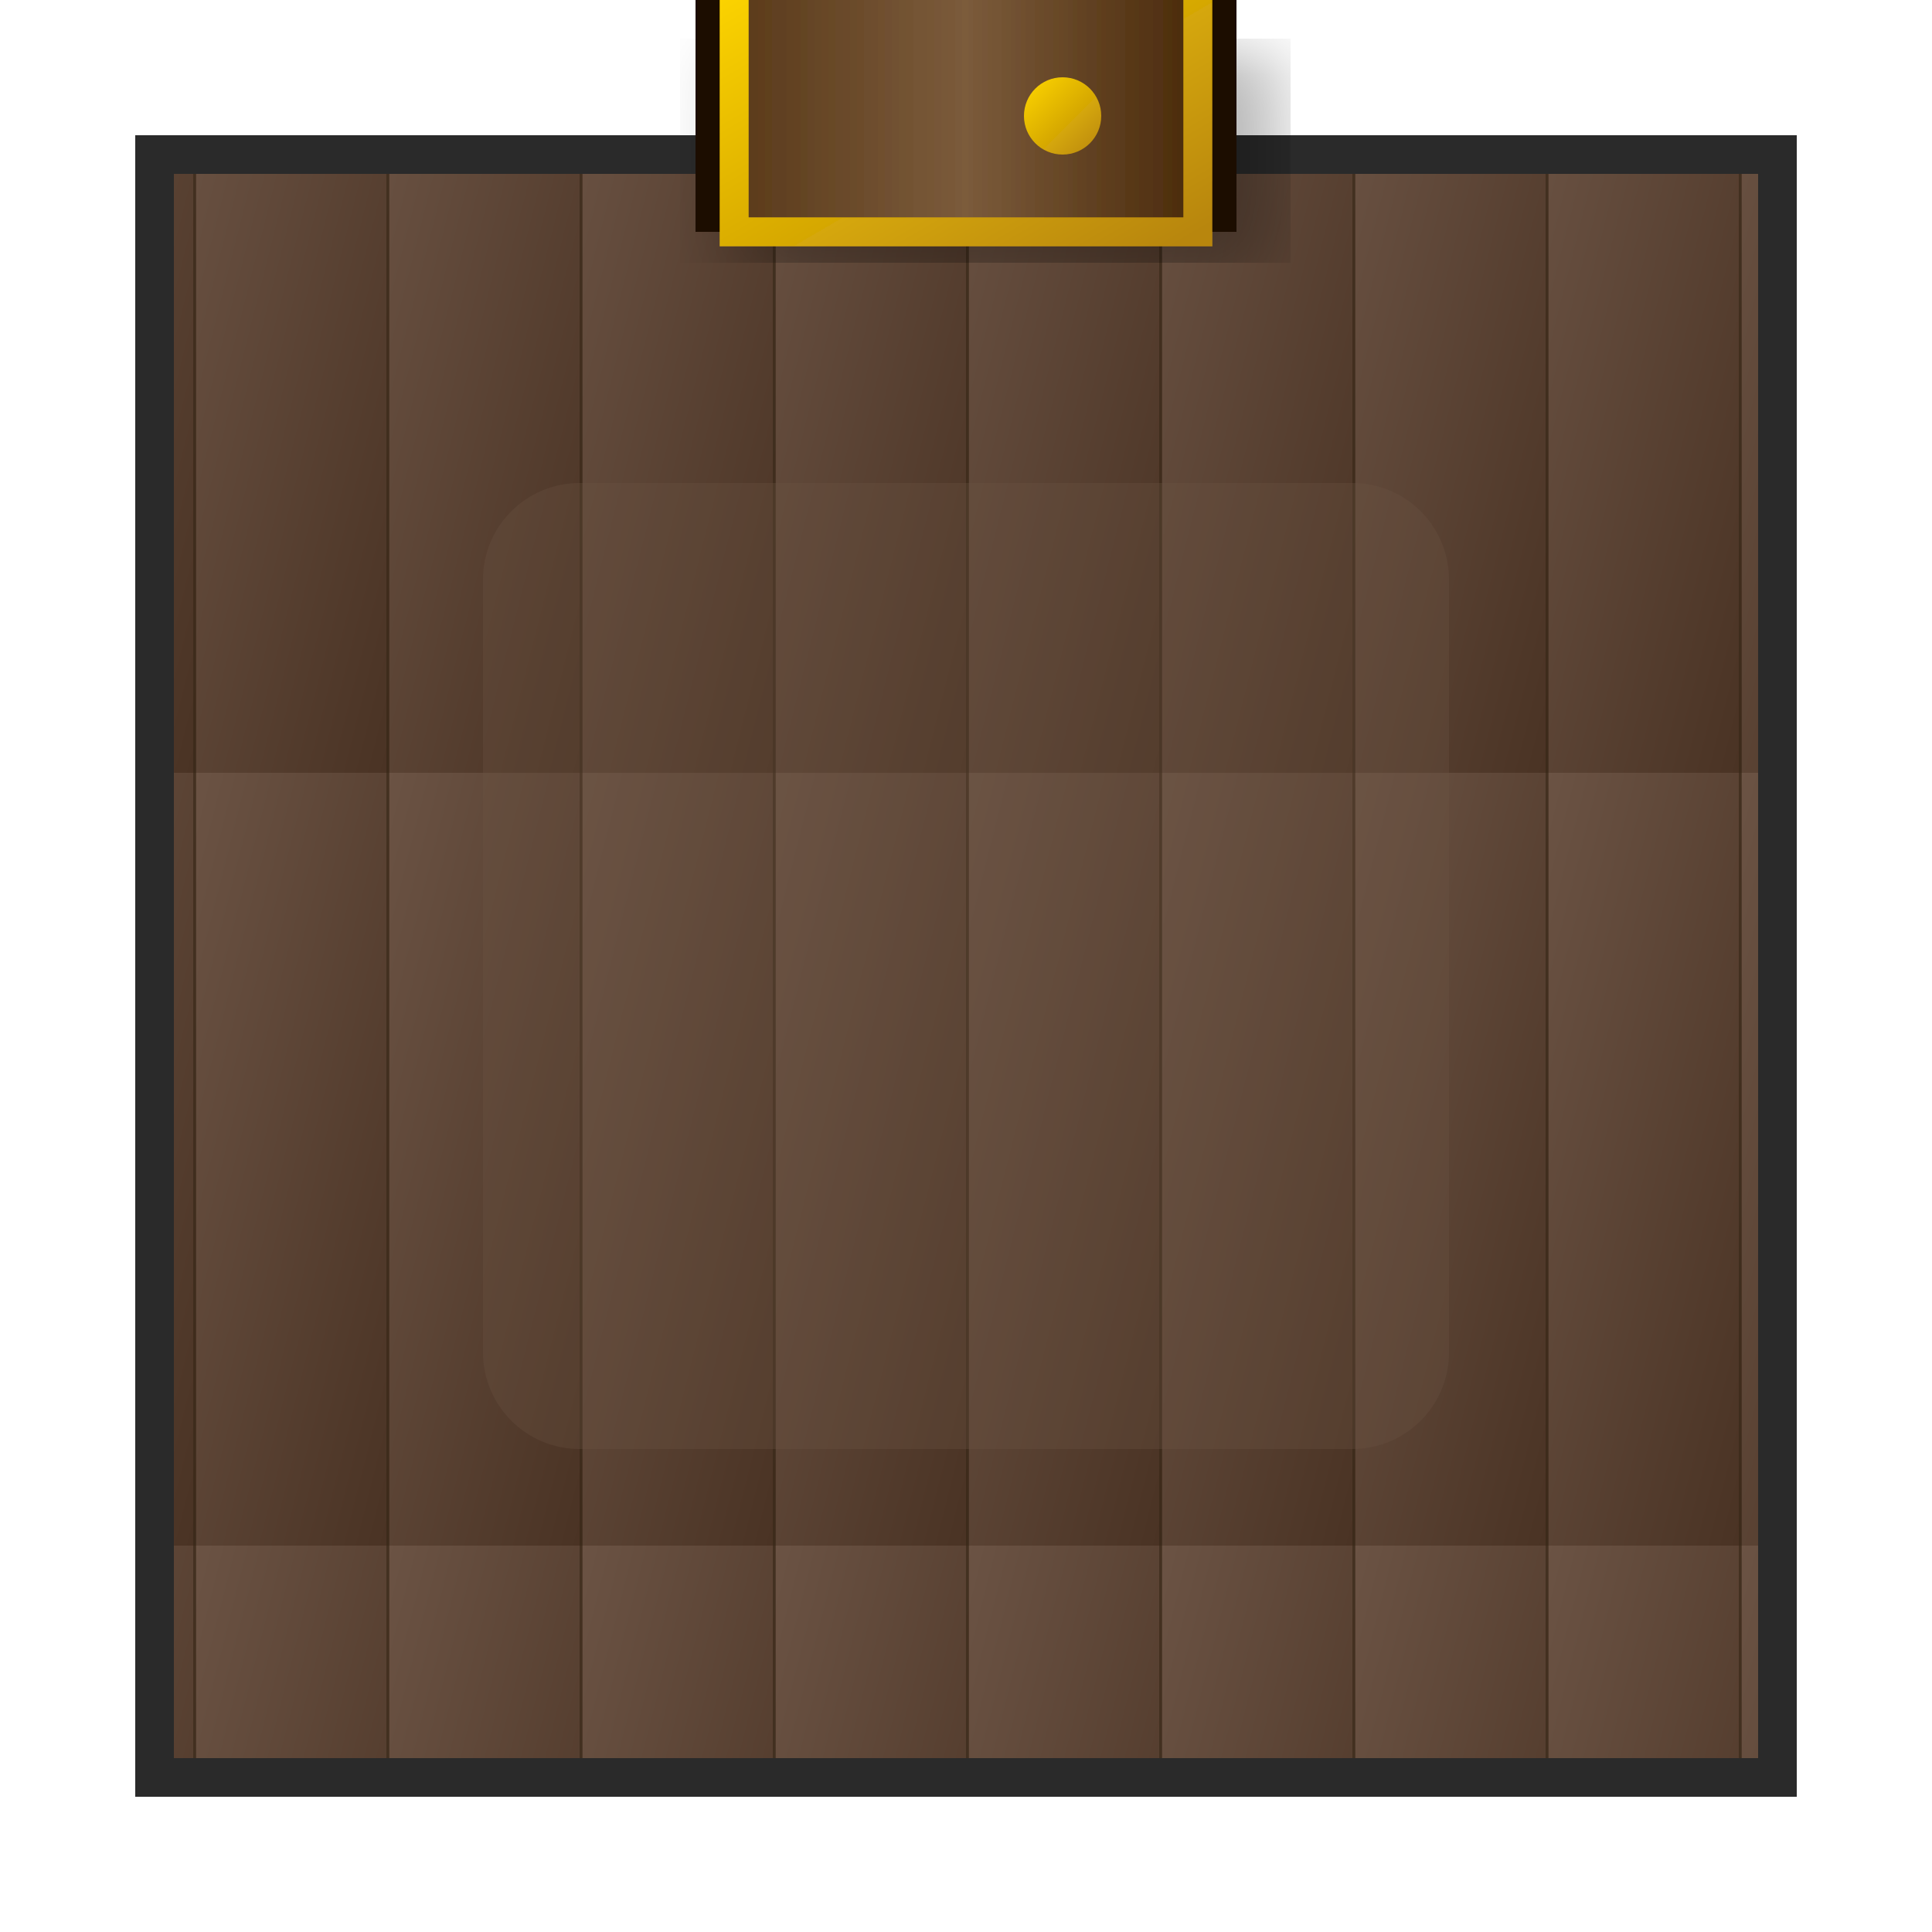
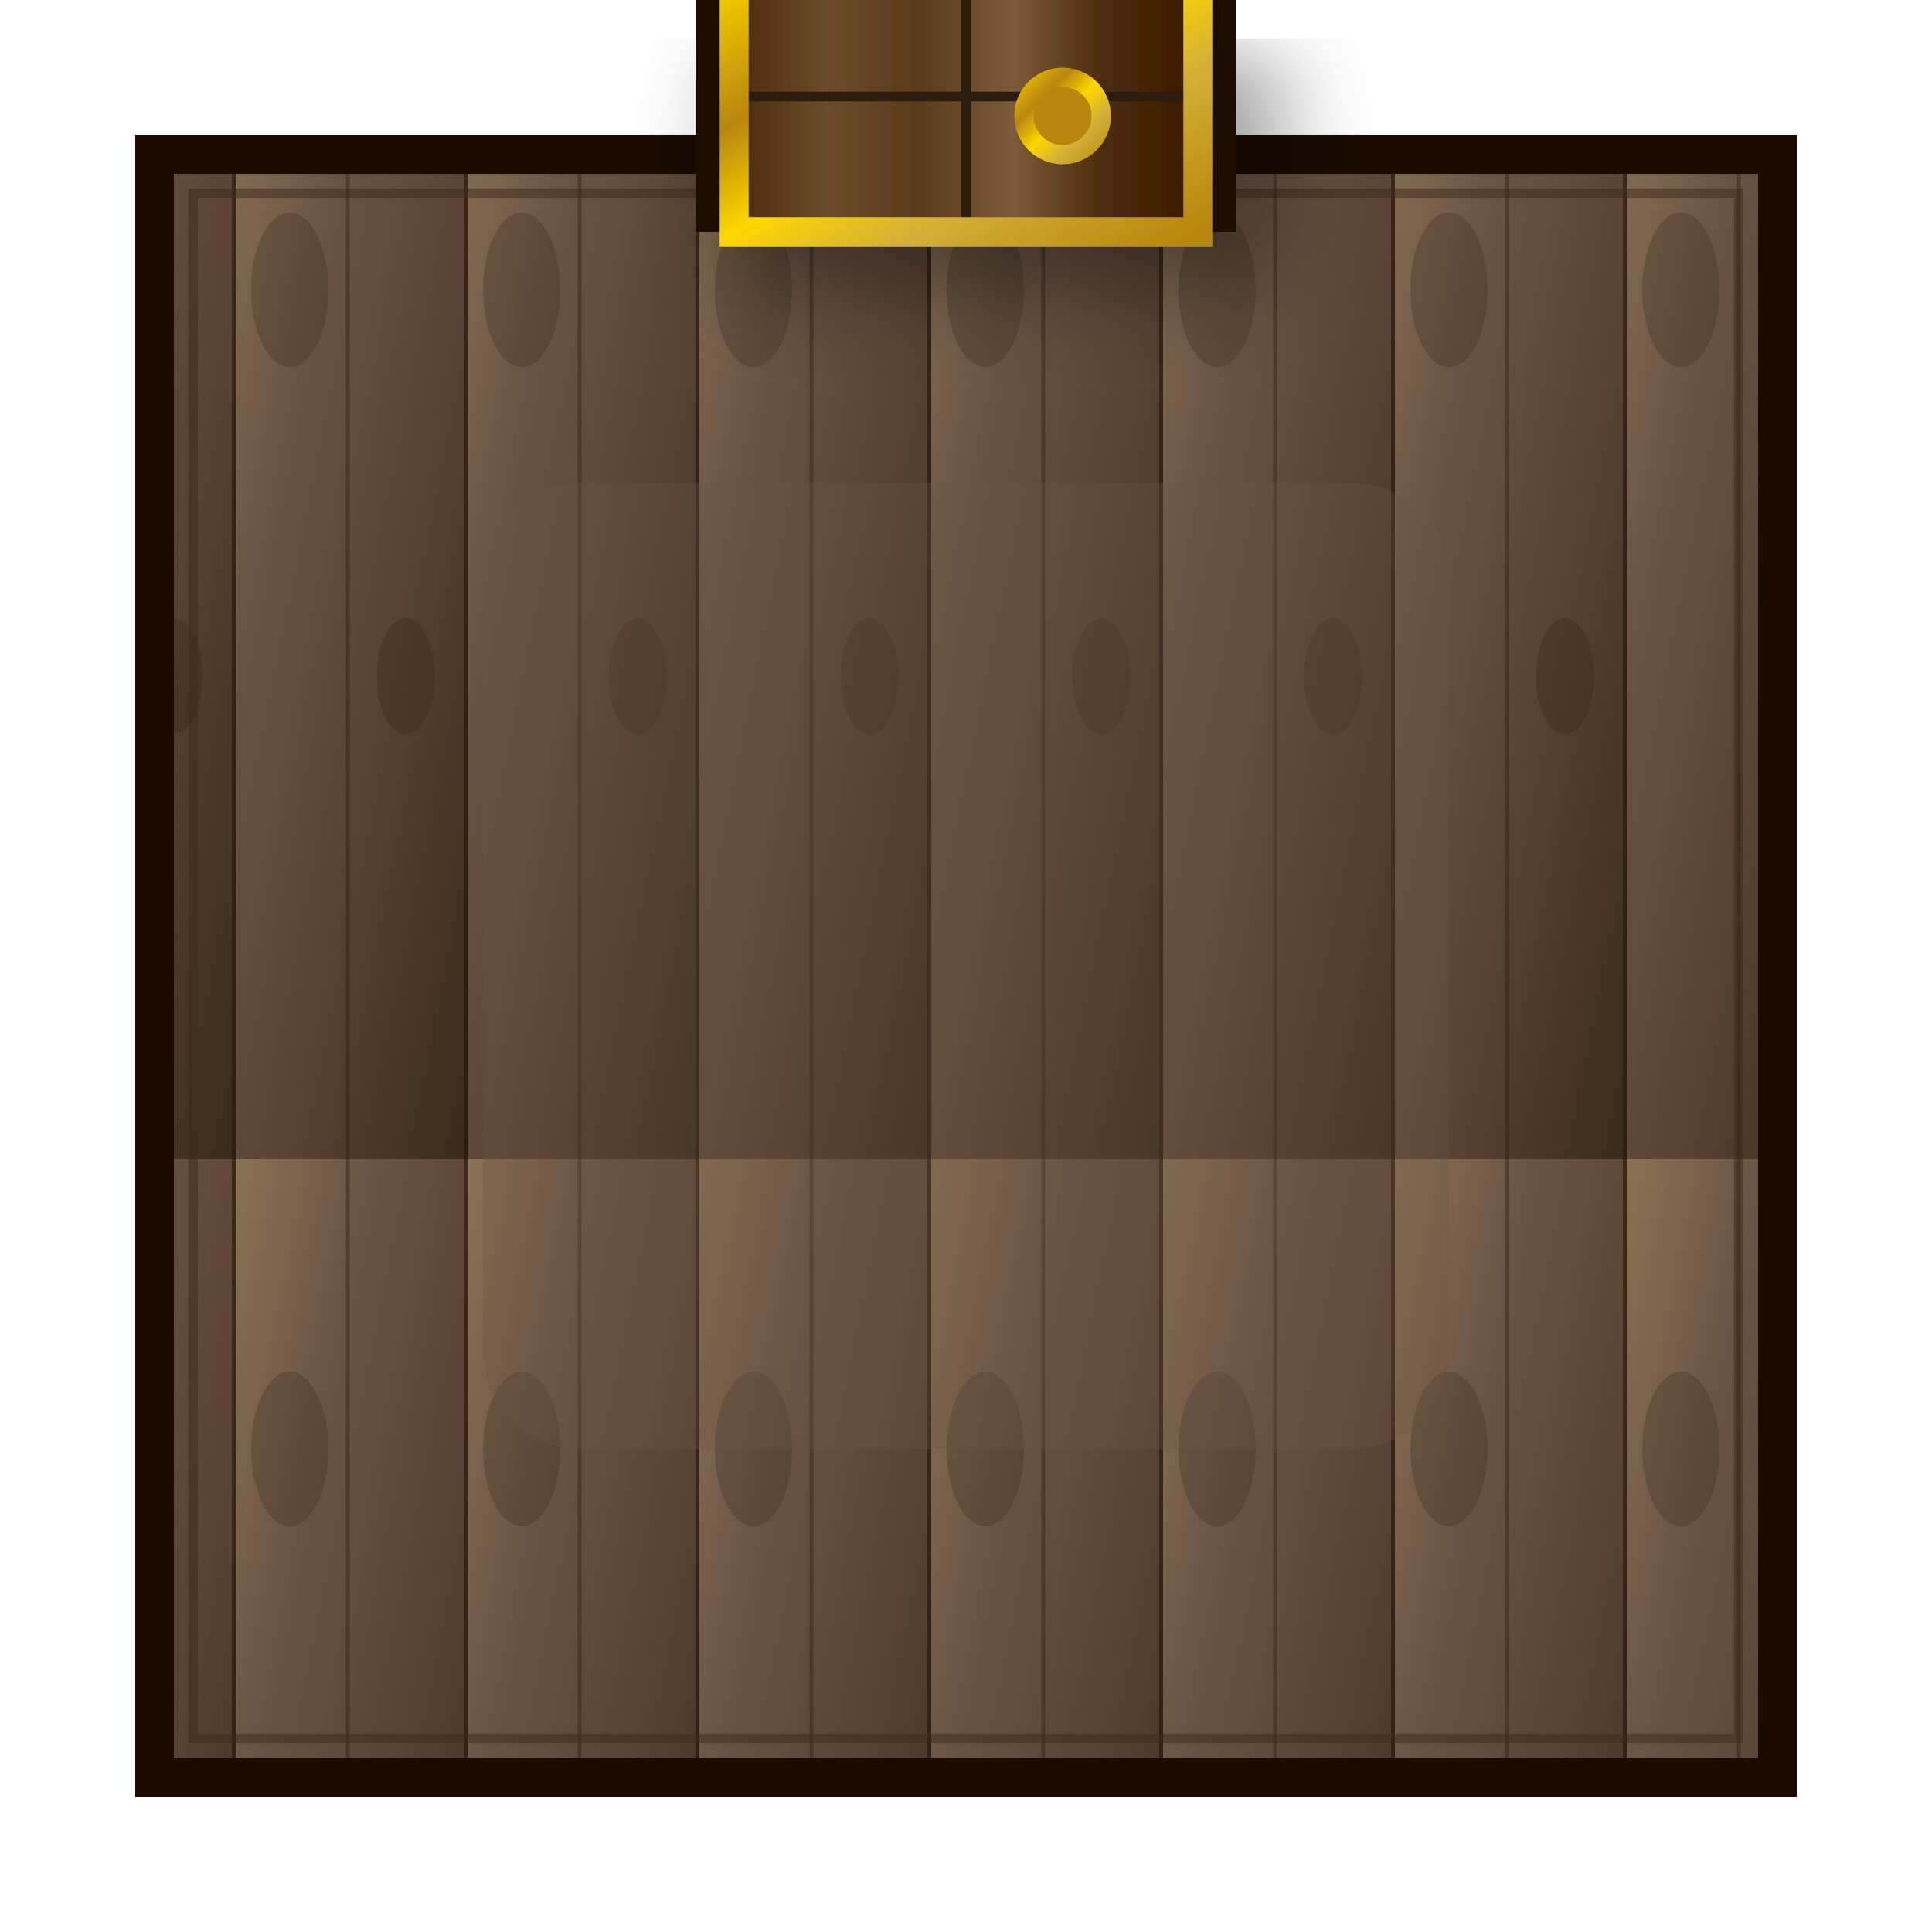
<svg xmlns="http://www.w3.org/2000/svg" viewBox="0 0 100 100" width="400" height="400">
  <defs>
    <linearGradient id="floorGrad" x1="0%" y1="0%" x2="100%" y2="100%">
-       <stop offset="0%" style="stop-color:#6B5344" />
-       <stop offset="100%" style="stop-color:#4A3324" />
+       <stop offset="0%" style="stop-color:#8B7355" />
+       <stop offset="30%" style="stop-color:#6B5344" />
+       <stop offset="60%" style="stop-color:#5A4334" />
+       <stop offset="100%" style="stop-color:#3A2A1A" />
    </linearGradient>
-     <pattern id="woodPattern" x="0" y="0" width="10" height="40" patternUnits="userSpaceOnUse">
-       <rect width="10" height="40" fill="url(#floorGrad)" />
-       <line x1="0" y1="0" x2="0" y2="40" stroke="#2A1A0A" stroke-width="0.3" opacity="0.6" />
+     <pattern id="woodPattern" x="0" y="0" width="12" height="60" patternUnits="userSpaceOnUse">
+       <rect width="12" height="60" fill="url(#floorGrad)" />
+       <line x1="0" y1="0" x2="0" y2="60" stroke="#1A0A00" stroke-width="0.4" opacity="0.7" />
+       <line x1="6" y1="0" x2="6" y2="60" stroke="#2A1A0A" stroke-width="0.2" opacity="0.4" />
+       <ellipse cx="3" cy="15" rx="2" ry="4" fill="#3A2A1A" opacity="0.3" />
+       <ellipse cx="9" cy="35" rx="1.5" ry="3" fill="#2A1A0A" opacity="0.25" />
    </pattern>
    <linearGradient id="doorWood" x1="0%" y1="0%" x2="100%" y2="0%">
-       <stop offset="0%" style="stop-color:#5A3A1A" />
-       <stop offset="50%" style="stop-color:#7B5B3B" />
-       <stop offset="100%" style="stop-color:#4A2A0A" />
+       <stop offset="0%" style="stop-color:#4A2A0A" />
+       <stop offset="20%" style="stop-color:#6B4B2B" />
+       <stop offset="40%" style="stop-color:#5A3A1A" />
+       <stop offset="60%" style="stop-color:#7B5B3B" />
+       <stop offset="80%" style="stop-color:#4A2A0A" />
+       <stop offset="100%" style="stop-color:#3A1A00" />
    </linearGradient>
    <linearGradient id="goldTrim" x1="0%" y1="0%" x2="100%" y2="100%">
      <stop offset="0%" style="stop-color:#FFD700" />
+       <stop offset="30%" style="stop-color:#B8860B" />
+       <stop offset="50%" style="stop-color:#FFD700" />
+       <stop offset="70%" style="stop-color:#D4AF37" />
      <stop offset="100%" style="stop-color:#B8860B" />
    </linearGradient>
-     <filter id="softShadow">
-       <feGaussianBlur in="SourceAlpha" stdDeviation="2" />
-       <feOffset dx="2" dy="2" />
+     <filter id="softShadow" x="-50%" y="-50%" width="200%" height="200%">
+       <feGaussianBlur in="SourceAlpha" stdDeviation="2.5" />
+       <feOffset dx="2" dy="2" result="offsetblur" />
      <feComponentTransfer>
-         <feFuncA type="linear" slope="0.3" />
+         <feFuncA type="linear" slope="0.4" />
      </feComponentTransfer>
      <feMerge>
        <feMergeNode />
        <feMergeNode in="SourceGraphic" />
      </feMerge>
    </filter>
+     <filter id="innerGlow">
+       <feGaussianBlur in="SourceAlpha" stdDeviation="3" result="blur" />
+       <feComposite in="blur" in2="SourceAlpha" operator="arithmetic" k2="-1" k3="1" result="shadowDiff" />
+       <feFlood flood-color="#FFD700" flood-opacity="0.4" />
+       <feComposite in2="shadowDiff" operator="in" />
+       <feComposite in2="SourceGraphic" operator="over" />
+     </filter>
  </defs>
-   <rect x="8" y="8" width="84" height="84" fill="url(#woodPattern)" stroke="#2A2A2A" stroke-width="2" />
+   <rect x="8" y="8" width="84" height="84" fill="url(#woodPattern)" stroke="#1A0A00" stroke-width="2" />
+   <rect x="10" y="10" width="80" height="80" fill="none" stroke="#3A2A1A" stroke-width="0.5" opacity="0.5" />
  <rect x="25" y="25" width="50" height="50" fill="#6B5344" opacity="0.3" rx="5" />
  <g filter="url(#softShadow)">
    <rect x="36" y="-4" width="28" height="16" fill="#1A0A00" />
    <rect x="38" y="-2" width="24" height="14" fill="url(#doorWood)" />
+     <line x1="50" y1="-2" x2="50" y2="12" stroke="#2A1A0A" stroke-width="0.5" />
+     <line x1="38" y1="5" x2="62" y2="5" stroke="#2A1A0A" stroke-width="0.5" />
    <rect x="38" y="-2" width="24" height="14" fill="none" stroke="url(#goldTrim)" stroke-width="1.5" />
-     <circle cx="55" cy="6" r="2" fill="url(#goldTrim)" />
+     <circle cx="55" cy="6" r="2.5" fill="url(#goldTrim)" />
+     <circle cx="55" cy="6" r="1.5" fill="#B8860B" />
  </g>
</svg>
